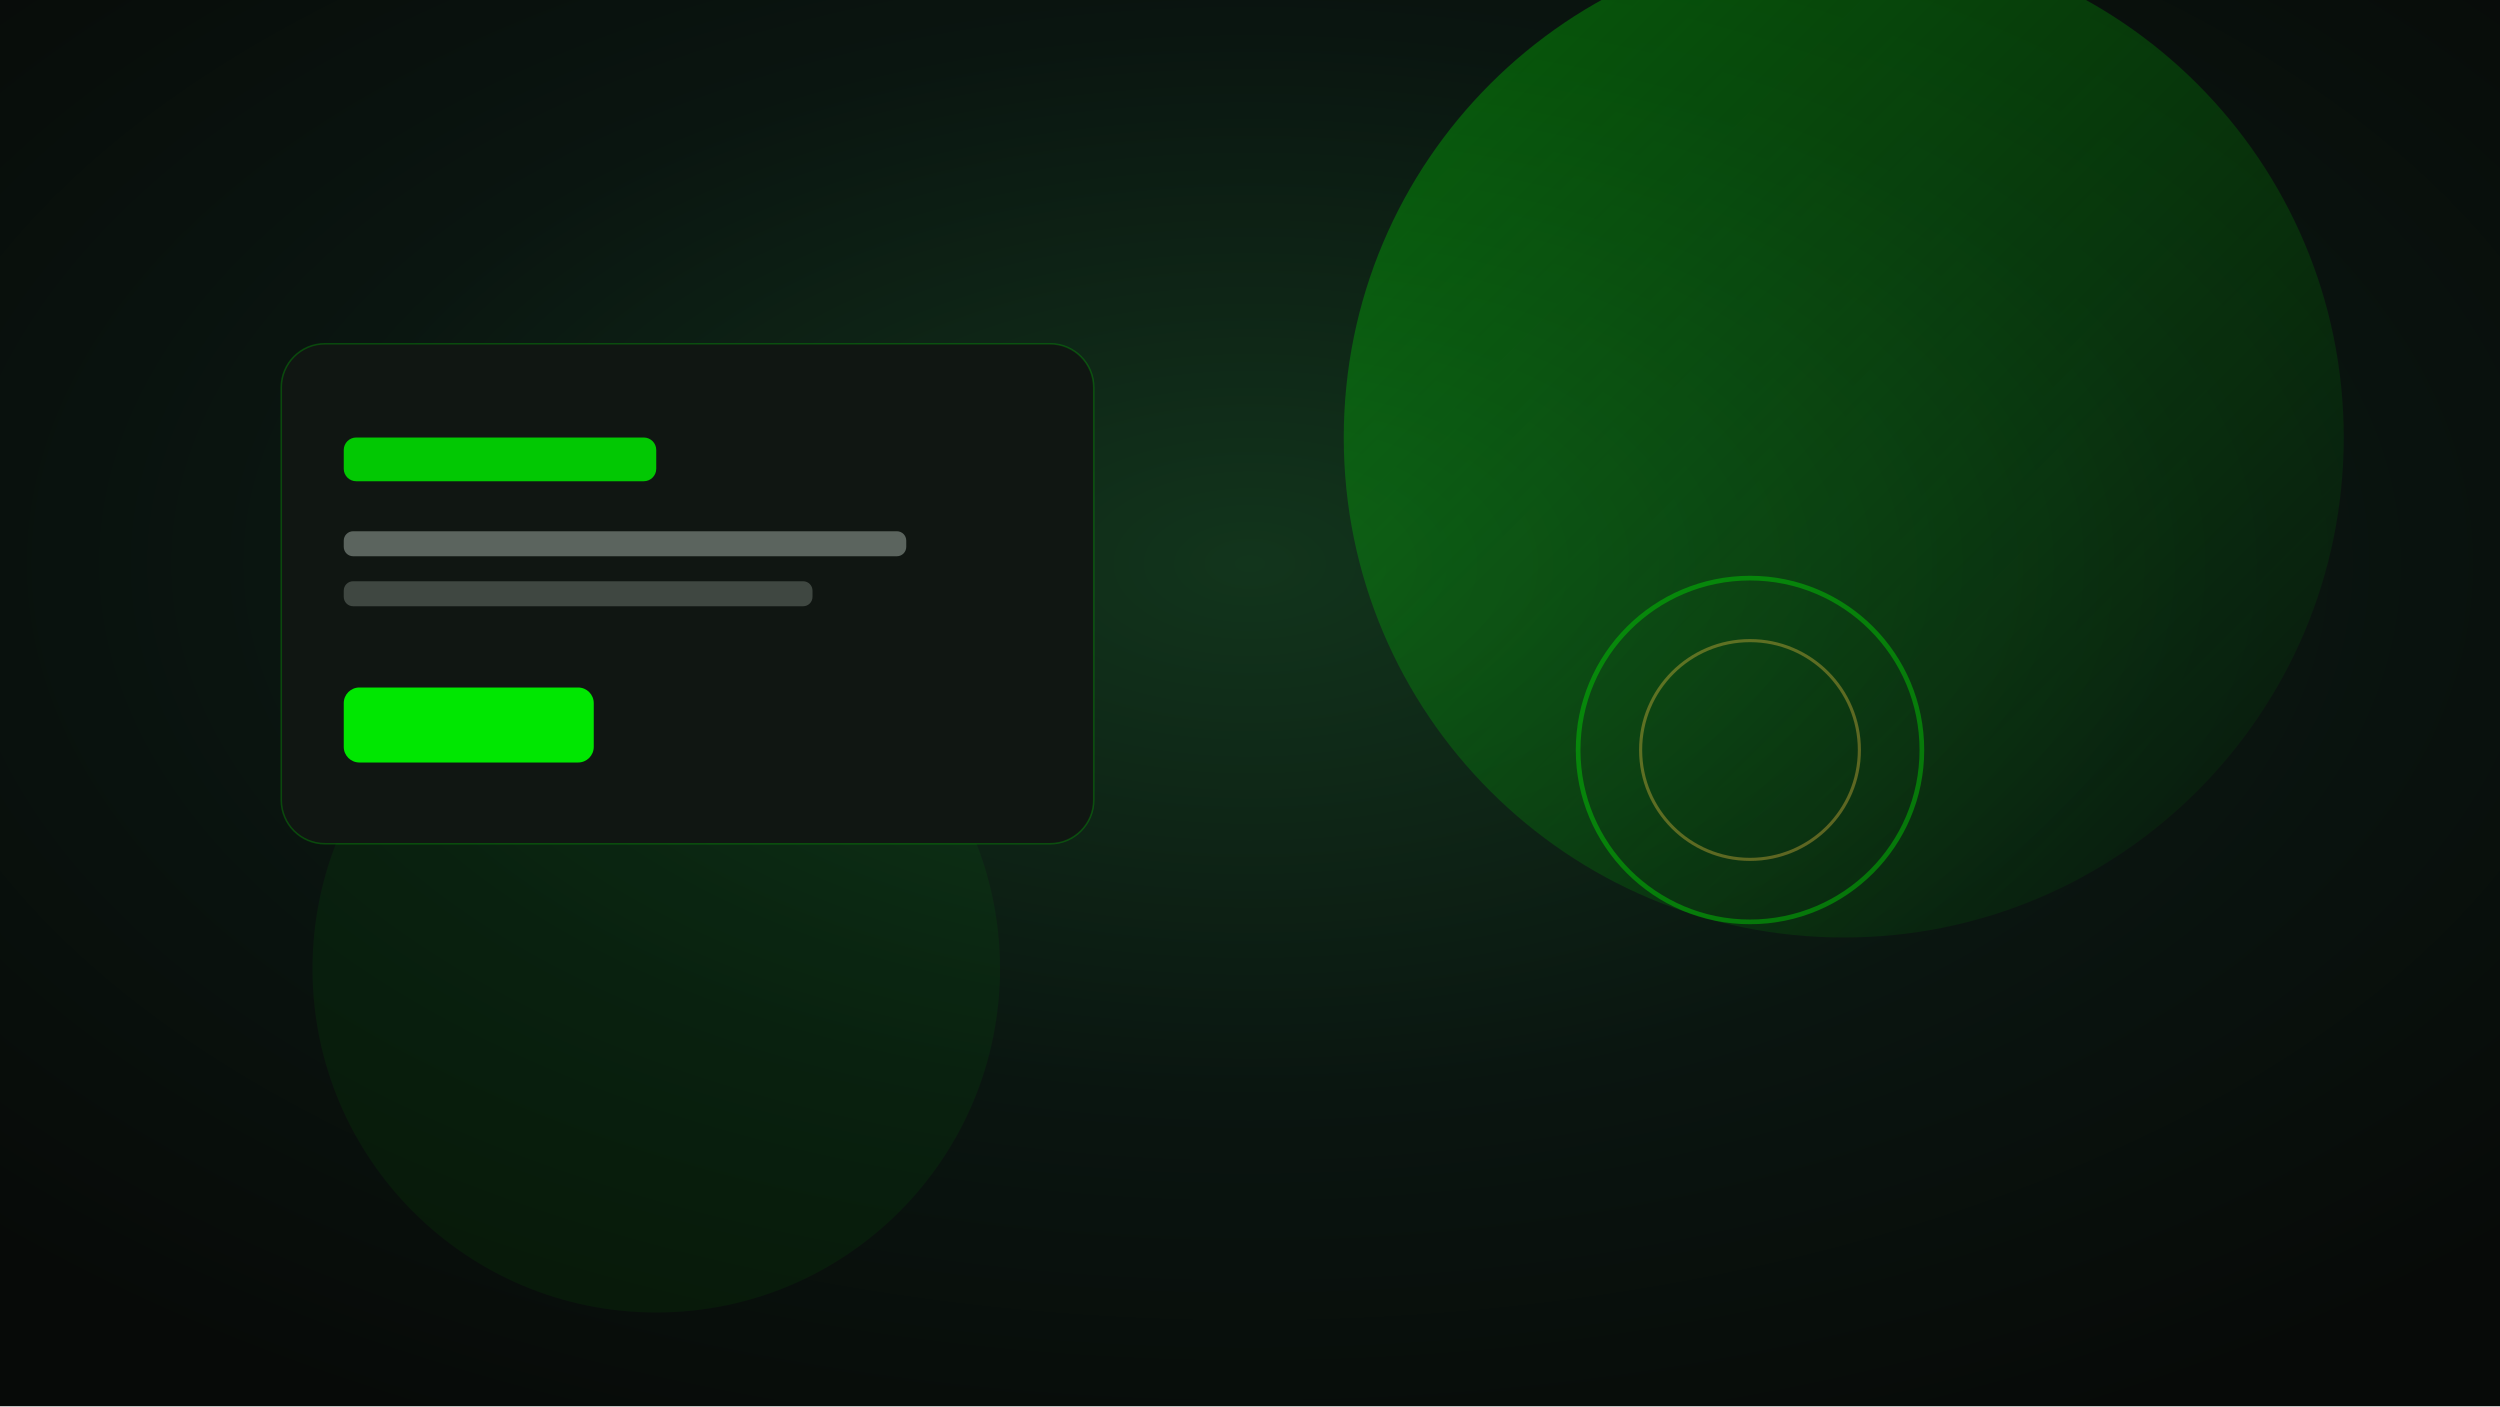
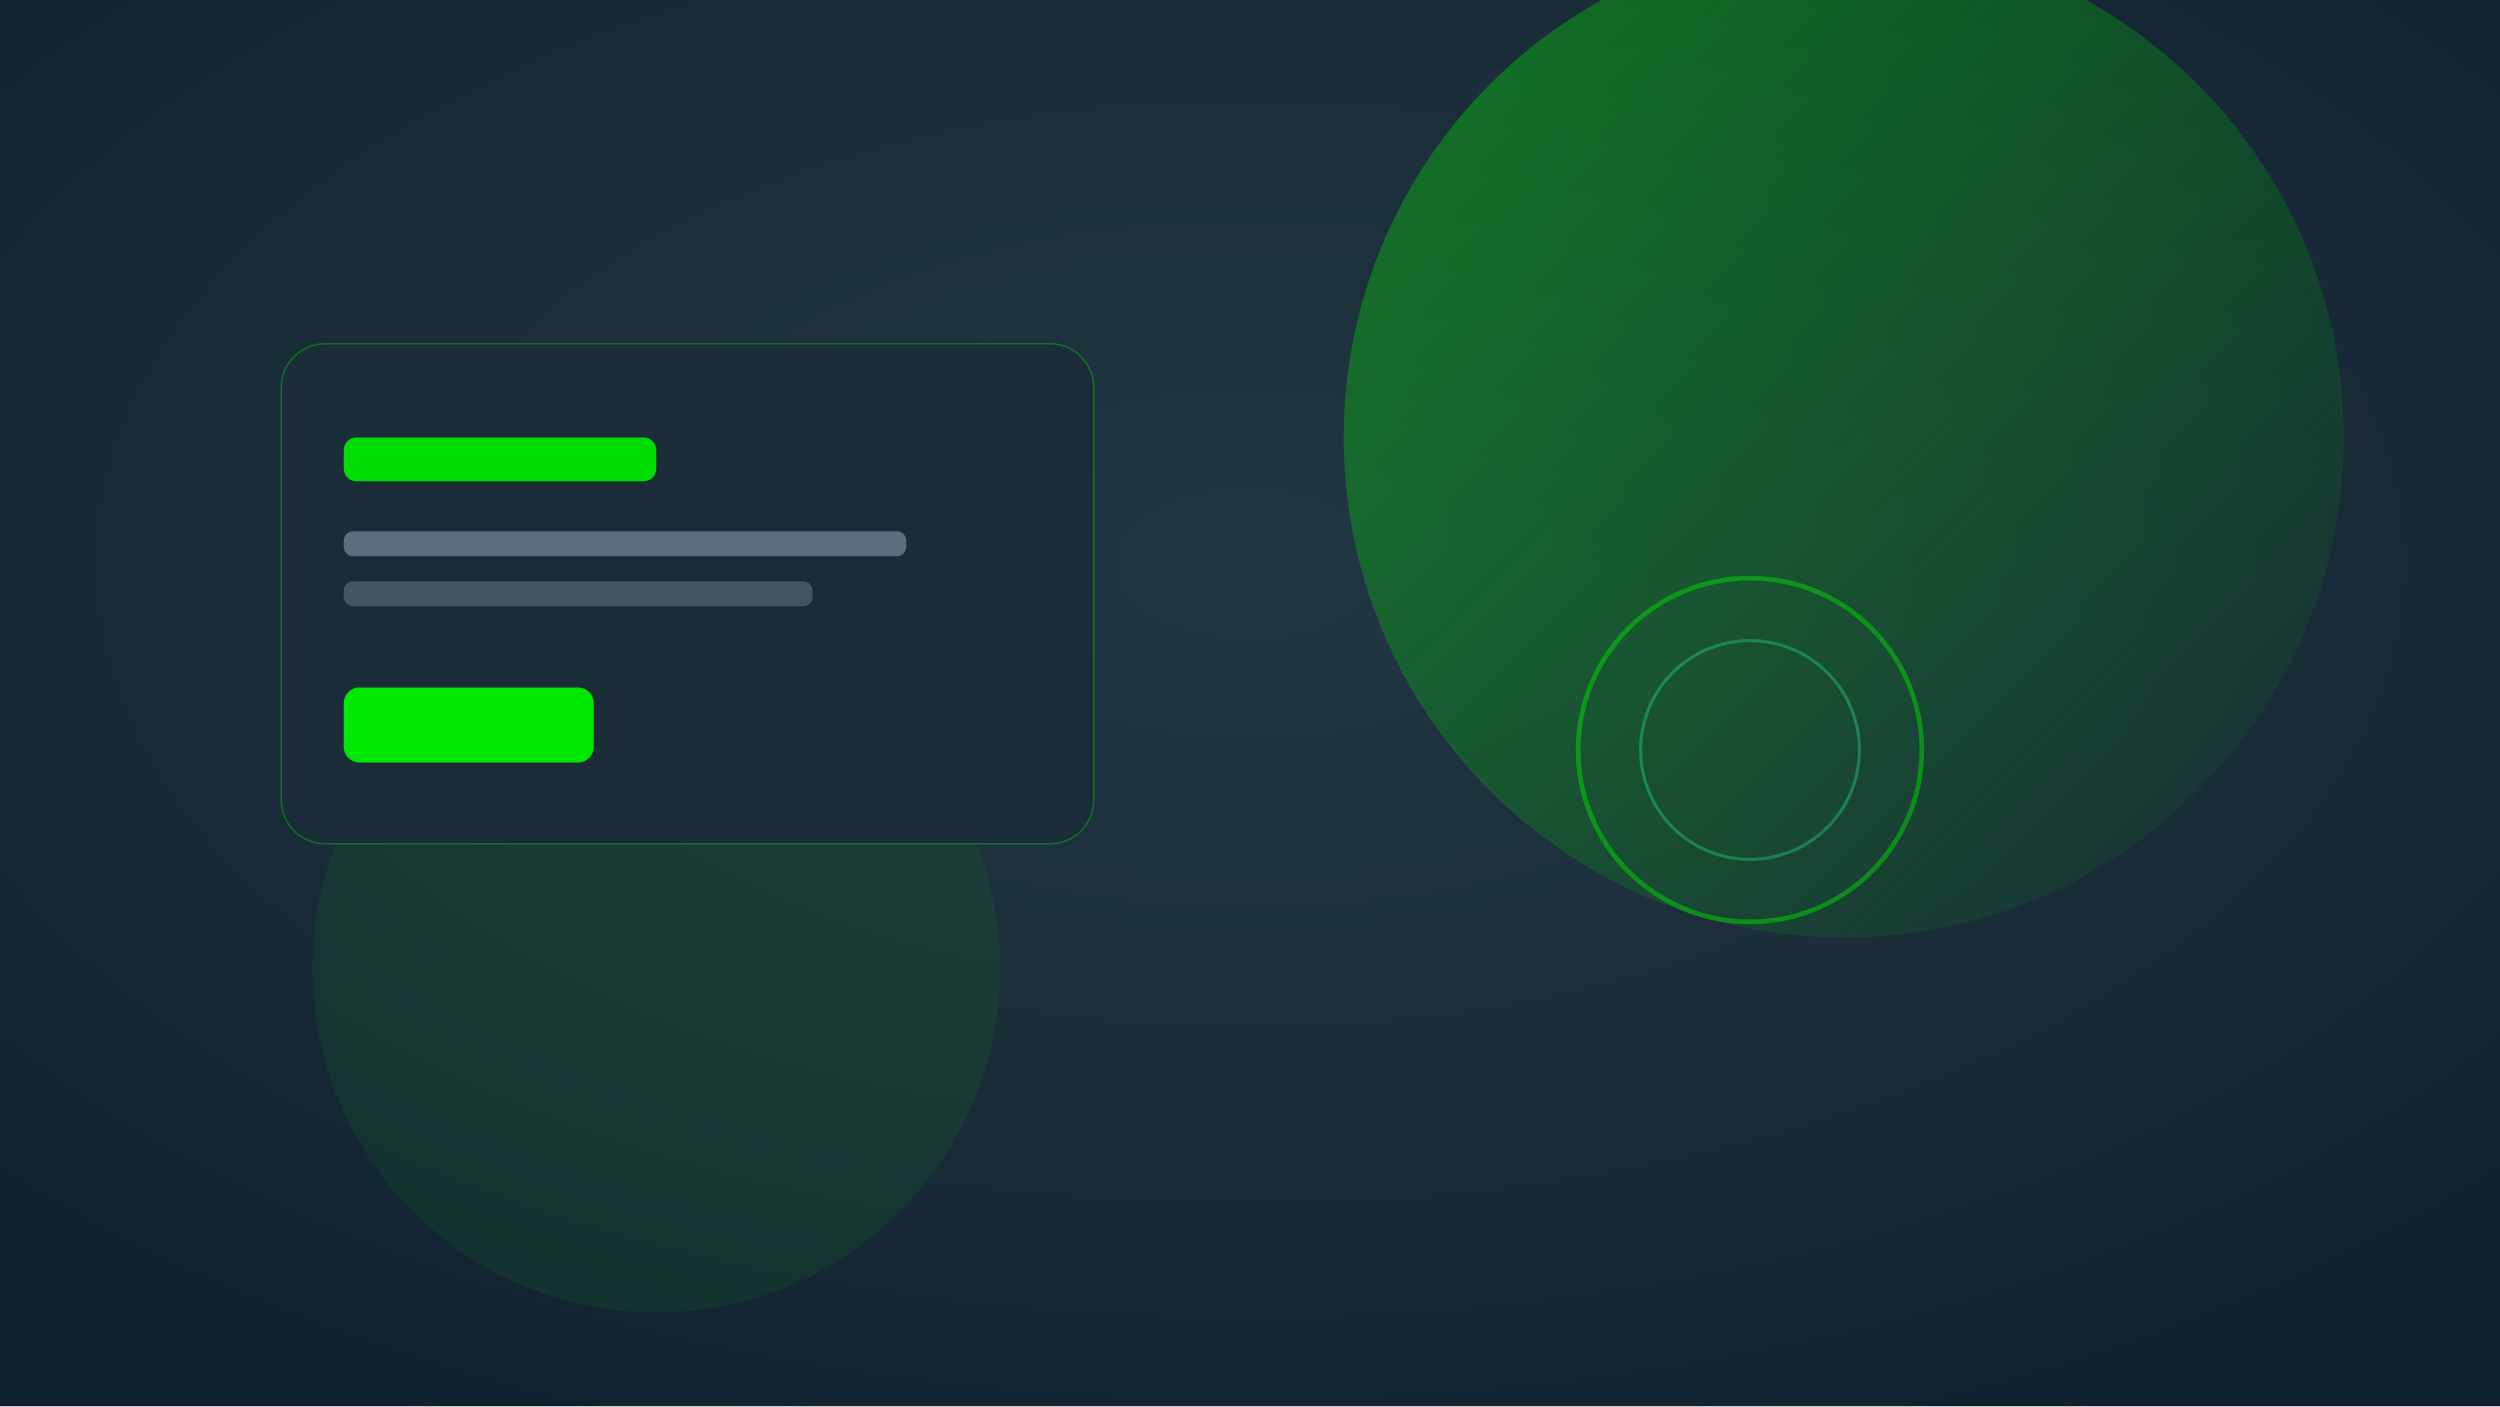
<svg xmlns="http://www.w3.org/2000/svg" viewBox="0 0 1600 900" fill="none">
  <defs>
    <radialGradient id="g" cx="50%" cy="40%" r="70%">
-       <stop offset="0%" stop-color="#12351c" />
-       <stop offset="55%" stop-color="#0a1510" />
-       <stop offset="100%" stop-color="#070a08" />
+       <stop offset="0%" stop-color="#213743" />
+       <stop offset="55%" stop-color="#1a2c38" />
+       <stop offset="100%" stop-color="#0f212e" />
    </radialGradient>
    <linearGradient id="glow" x1="0" y1="0" x2="1" y2="1">
-       <stop offset="0%" stop-color="#00e701" stop-opacity="0.35" />
+       <stop offset="0%" stop-color="#00e701" stop-opacity="0.4" />
      <stop offset="100%" stop-color="#00e701" stop-opacity="0" />
    </linearGradient>
  </defs>
  <rect width="1600" height="900" fill="url(#g)" />
  <circle cx="1180" cy="280" r="320" fill="url(#glow)" />
-   <circle cx="420" cy="620" r="220" fill="#00e701" fill-opacity="0.06" />
-   <rect x="180" y="220" width="520" height="320" rx="28" fill="#101612" stroke="#00e701" stroke-opacity="0.25" />
-   <rect x="220" y="280" width="200" height="28" rx="8" fill="#00e701" fill-opacity="0.85" />
-   <rect x="220" y="340" width="360" height="16" rx="6" fill="#e8f5ea" fill-opacity="0.35" />
-   <rect x="220" y="372" width="300" height="16" rx="6" fill="#e8f5ea" fill-opacity="0.22" />
+   <circle cx="420" cy="620" r="220" fill="#00e701" fill-opacity="0.07" />
+   <rect x="180" y="220" width="520" height="320" rx="28" fill="#1a2c38" stroke="#00e701" stroke-opacity="0.35" />
+   <rect x="220" y="280" width="200" height="28" rx="8" fill="#00e701" fill-opacity="0.95" />
+   <rect x="220" y="340" width="360" height="16" rx="6" fill="#b1bad3" fill-opacity="0.45" />
+   <rect x="220" y="372" width="300" height="16" rx="6" fill="#b1bad3" fill-opacity="0.28" />
  <rect x="220" y="440" width="160" height="48" rx="10" fill="#00e701" />
-   <circle cx="1120" cy="480" r="110" fill="none" stroke="#00e701" stroke-opacity="0.4" stroke-width="3" />
-   <circle cx="1120" cy="480" r="70" fill="none" stroke="#f5c542" stroke-opacity="0.35" stroke-width="2" />
+   <circle cx="1120" cy="480" r="110" fill="none" stroke="#00e701" stroke-opacity="0.45" stroke-width="3" />
+   <circle cx="1120" cy="480" r="70" fill="none" stroke="#24ee89" stroke-opacity="0.35" stroke-width="2" />
</svg>
